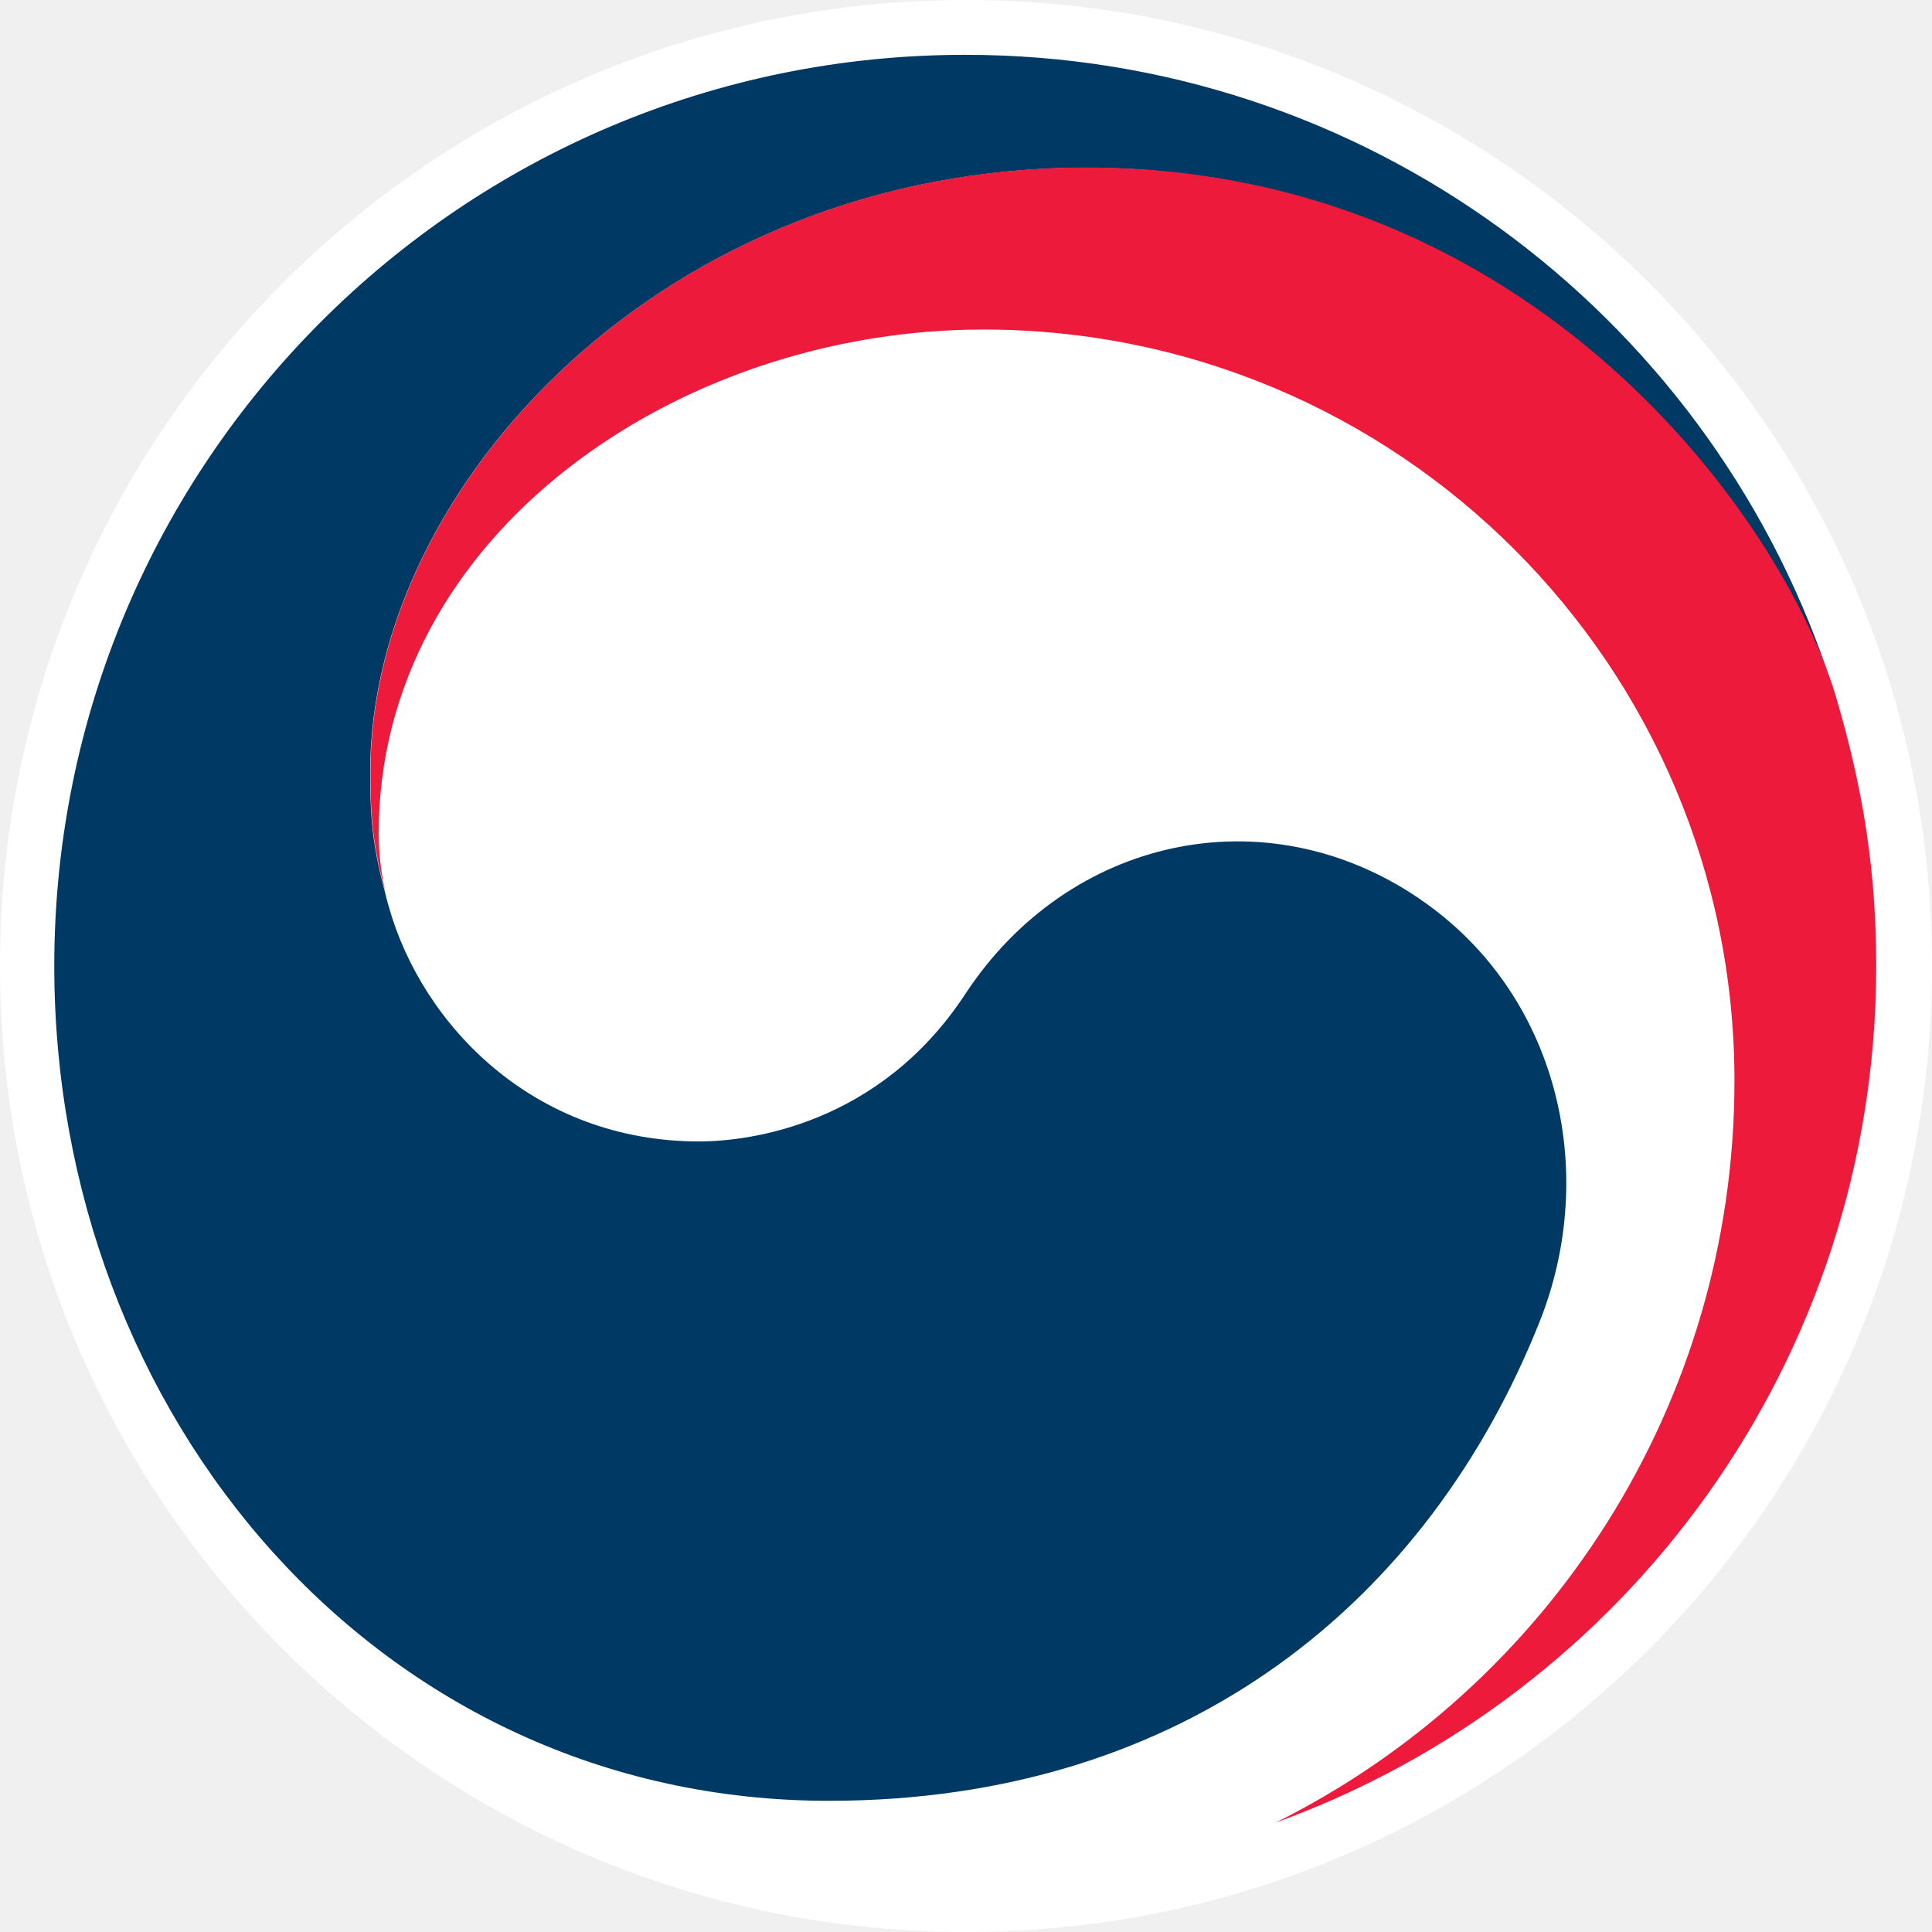
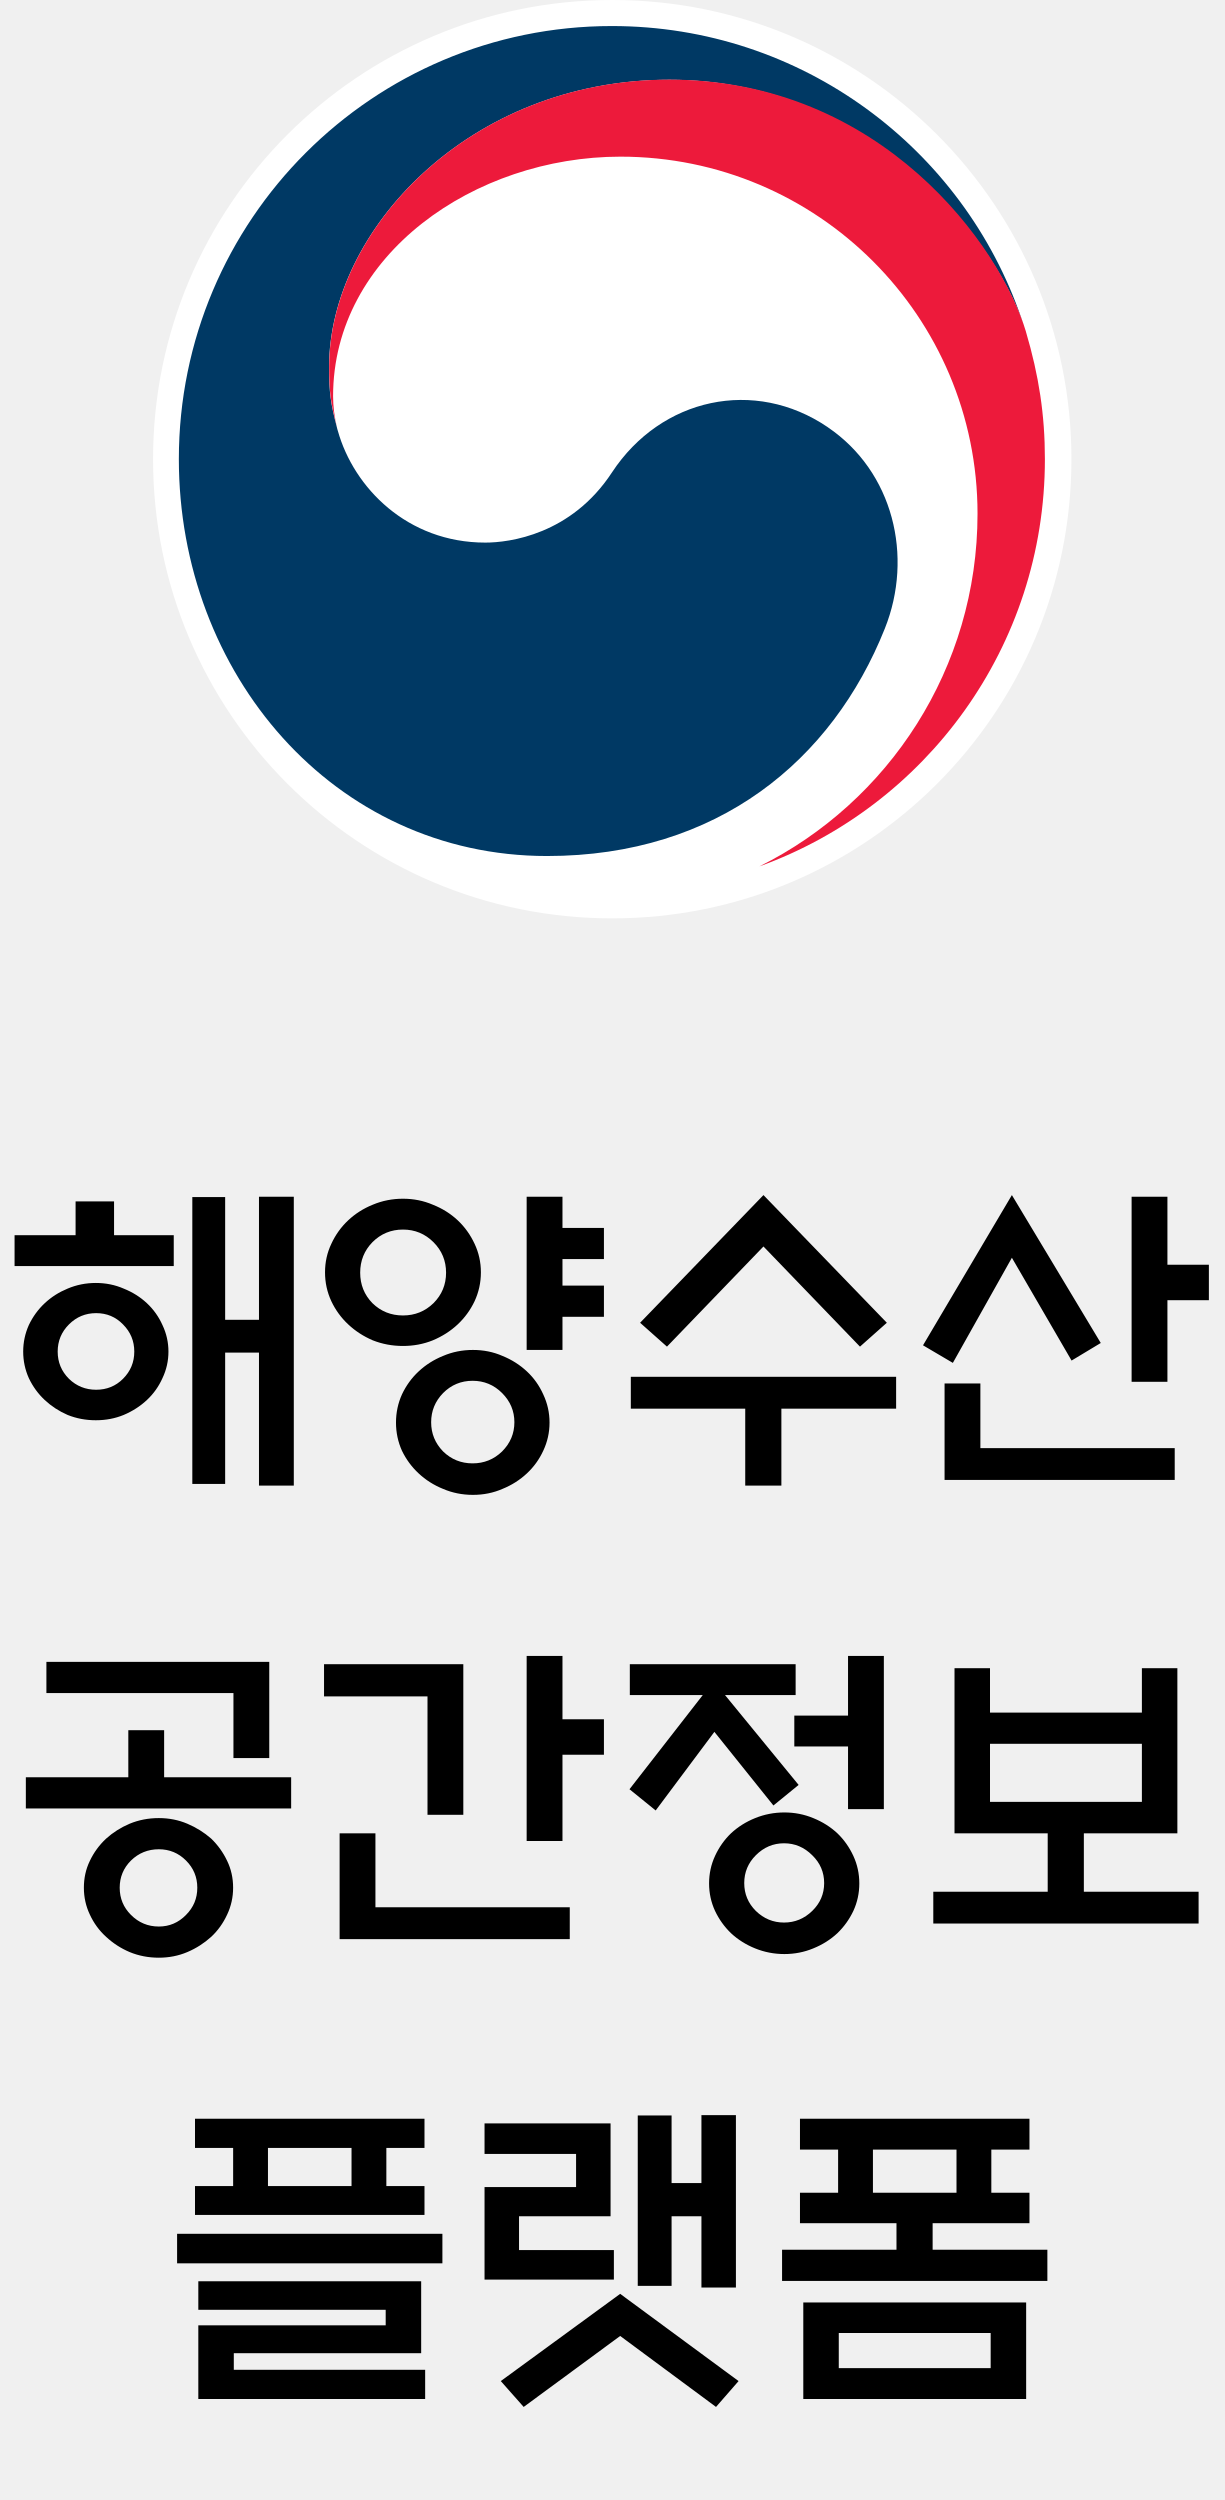
- <svg xmlns="http://www.w3.org/2000/svg" preserveAspectRatio="none" overflow="visible" style="display: block;" width="32" height="32" viewBox="0 0 32 32" fill="none">
-   <g id="Symbol">
-     <path id="Vector" d="M32 16C32 24.837 24.837 32 16 32C7.163 32 0 24.837 0 16C0 7.163 7.163 0 16 0C24.837 0 32 7.163 32 16Z" fill="white" />
-     <g id="Group">
-       <path id="Vector_2" d="M23.508 14.884C20.964 13.154 17.704 13.857 15.991 16.46C14.568 18.633 12.408 18.906 11.577 18.906C8.854 18.906 6.992 16.988 6.438 15.011C6.43 14.99 6.43 14.973 6.421 14.956C6.417 14.935 6.413 14.913 6.404 14.888C6.187 14.061 6.131 13.665 6.131 12.787C6.131 8.053 10.993 2.778 17.99 2.778C24.986 2.778 29.26 8.232 30.317 11.266C30.295 11.211 30.278 11.159 30.261 11.104C28.233 5.173 22.609 0.908 15.987 0.908C7.657 0.908 0.899 7.661 0.899 16C0.899 23.448 6.272 29.827 13.729 29.827C19.673 29.827 23.665 26.495 25.497 21.901C26.503 19.387 25.791 16.435 23.512 14.888L23.508 14.884Z" fill="#003964" />
-       <path id="Vector_3" d="M30.415 11.556C29.533 8.599 25.404 2.774 17.994 2.774C10.998 2.774 6.136 8.049 6.136 12.783C6.136 13.661 6.192 14.053 6.409 14.884C6.319 14.521 6.272 14.159 6.272 13.806C6.272 8.871 11.211 5.458 16.286 5.458C23.159 5.458 28.728 11.027 28.728 17.9C28.728 23.286 25.626 27.952 21.126 30.189C26.93 28.093 31.076 22.528 31.076 16C31.076 14.453 30.867 13.09 30.415 11.56V11.556Z" fill="#ED1A3B" />
-     </g>
-   </g>
+ <svg xmlns="http://www.w3.org/2000/svg" width="48" height="98" viewBox="0 0 48 98" fill="none">
+   <path d="M42 18C42 27.942 33.942 36 24 36C14.058 36 6 27.942 6 18C6 8.058 14.058 0 24 0C33.942 0 42 8.058 42 18Z" fill="white" />
+   <path d="M32.446 16.744C29.584 14.798 25.917 15.589 23.99 18.518C22.389 20.963 19.959 21.27 19.024 21.27C15.961 21.27 13.866 19.113 13.243 16.888C13.233 16.864 13.233 16.845 13.224 16.826C13.219 16.802 13.214 16.778 13.205 16.749C12.96 15.819 12.898 15.373 12.898 14.386C12.898 9.06 18.367 3.126 26.238 3.126C34.109 3.126 38.917 9.262 40.106 12.675C40.082 12.612 40.063 12.555 40.044 12.493C37.762 5.82 31.435 1.021 23.985 1.021C14.614 1.021 7.011 8.619 7.011 18C7.011 26.38 13.056 33.556 21.445 33.556C28.132 33.556 32.623 29.807 34.685 24.64C35.816 21.811 35.016 18.489 32.451 16.749L32.446 16.744Z" fill="#003964" />
+   <path d="M40.217 13.001C39.225 9.674 34.58 3.121 26.244 3.121C18.373 3.121 12.903 9.056 12.903 14.381C12.903 15.369 12.966 15.81 13.21 16.744C13.109 16.337 13.057 15.93 13.057 15.532C13.057 9.981 18.612 6.141 24.322 6.141C32.054 6.141 38.319 12.406 38.319 20.138C38.319 26.198 34.829 31.447 29.767 33.963C36.296 31.605 40.96 25.344 40.96 18C40.96 16.26 40.725 14.726 40.217 13.005V13.001Z" fill="#ED1A3B" />
+   <path d="M6.811 48.42V49.629H0.571V48.42H2.963V47.094H4.471V48.42H6.811ZM6.603 52.983C6.603 53.347 6.525 53.694 6.369 54.023C6.222 54.352 6.018 54.638 5.758 54.881C5.498 55.124 5.195 55.319 4.848 55.466C4.51 55.605 4.146 55.674 3.756 55.674C3.366 55.674 2.998 55.605 2.651 55.466C2.313 55.319 2.014 55.124 1.754 54.881C1.494 54.638 1.286 54.352 1.13 54.023C0.983 53.694 0.909 53.347 0.909 52.983C0.909 52.619 0.983 52.272 1.13 51.943C1.286 51.614 1.494 51.328 1.754 51.085C2.014 50.842 2.313 50.652 2.651 50.513C2.998 50.366 3.366 50.292 3.756 50.292C4.146 50.292 4.51 50.366 4.848 50.513C5.195 50.652 5.498 50.842 5.758 51.085C6.018 51.328 6.222 51.614 6.369 51.943C6.525 52.272 6.603 52.619 6.603 52.983ZM5.264 52.983C5.264 52.567 5.117 52.212 4.822 51.917C4.536 51.622 4.185 51.475 3.769 51.475C3.353 51.475 2.998 51.622 2.703 51.917C2.408 52.212 2.261 52.567 2.261 52.983C2.261 53.399 2.408 53.754 2.703 54.049C2.998 54.335 3.353 54.478 3.769 54.478C4.185 54.478 4.536 54.335 4.822 54.049C5.117 53.754 5.264 53.399 5.264 52.983ZM10.152 46.912H11.517V58.235H10.152V53.022H8.826V58.17H7.539V46.925H8.826V51.735H10.152V46.912ZM18.851 49.876C18.851 50.275 18.768 50.652 18.604 51.007C18.439 51.354 18.218 51.657 17.941 51.917C17.663 52.177 17.338 52.385 16.966 52.541C16.602 52.688 16.212 52.762 15.796 52.762C15.38 52.762 14.985 52.688 14.613 52.541C14.249 52.385 13.928 52.177 13.651 51.917C13.373 51.657 13.152 51.354 12.988 51.007C12.823 50.652 12.741 50.275 12.741 49.876C12.741 49.477 12.823 49.105 12.988 48.758C13.152 48.403 13.373 48.095 13.651 47.835C13.928 47.575 14.249 47.371 14.613 47.224C14.985 47.068 15.38 46.99 15.796 46.99C16.212 46.99 16.602 47.068 16.966 47.224C17.338 47.371 17.663 47.575 17.941 47.835C18.218 48.095 18.439 48.403 18.604 48.758C18.768 49.105 18.851 49.477 18.851 49.876ZM17.486 49.889C17.486 49.421 17.321 49.022 16.992 48.693C16.662 48.364 16.264 48.199 15.796 48.199C15.328 48.199 14.929 48.364 14.6 48.693C14.279 49.022 14.119 49.421 14.119 49.889C14.119 50.357 14.279 50.756 14.6 51.085C14.929 51.406 15.328 51.566 15.796 51.566C16.264 51.566 16.662 51.406 16.992 51.085C17.321 50.756 17.486 50.357 17.486 49.889ZM22.049 48.134H23.674V49.356H22.049V50.396H23.674V51.618H22.049V52.918H20.645V46.912H22.049V48.134ZM21.542 55.765C21.542 56.155 21.459 56.523 21.295 56.87C21.139 57.208 20.926 57.503 20.658 57.754C20.38 58.014 20.06 58.218 19.696 58.365C19.34 58.521 18.955 58.599 18.539 58.599C18.123 58.599 17.733 58.521 17.369 58.365C17.005 58.218 16.684 58.014 16.407 57.754C16.138 57.503 15.921 57.208 15.757 56.87C15.601 56.523 15.523 56.155 15.523 55.765C15.523 55.375 15.601 55.007 15.757 54.66C15.921 54.313 16.138 54.014 16.407 53.763C16.684 53.503 17.005 53.299 17.369 53.152C17.733 52.996 18.123 52.918 18.539 52.918C18.955 52.918 19.34 52.996 19.696 53.152C20.06 53.299 20.38 53.503 20.658 53.763C20.926 54.014 21.139 54.313 21.295 54.66C21.459 55.007 21.542 55.375 21.542 55.765ZM20.164 55.752C20.164 55.31 20.003 54.929 19.683 54.608C19.362 54.287 18.976 54.127 18.526 54.127C18.075 54.127 17.689 54.287 17.369 54.608C17.057 54.929 16.901 55.31 16.901 55.752C16.901 56.194 17.057 56.575 17.369 56.896C17.689 57.208 18.075 57.364 18.526 57.364C18.976 57.364 19.362 57.208 19.683 56.896C20.003 56.575 20.164 56.194 20.164 55.752ZM29.928 46.847L34.764 51.852L33.711 52.788L29.928 48.862L26.145 52.788L25.092 51.852L29.928 46.847ZM24.728 55.219V53.971H35.128V55.219H30.63V58.235H29.213V55.219H24.728ZM39.666 46.847L43.15 52.645L42.006 53.334L39.666 49.304L37.352 53.425L36.182 52.736L39.666 46.847ZM45.763 54.166H44.359V46.912H45.763V49.577H47.388V50.968H45.763V54.166ZM38.431 54.231V56.766H46.049V58.014H37.027V54.231H38.431ZM9.151 68.916V66.368H1.819V65.146H10.555V68.916H9.151ZM11.413 69.67V70.892H1.013V69.67H5.03V67.824H6.434V69.67H11.413ZM7.734 73.999C7.734 73.583 7.587 73.228 7.292 72.933C6.997 72.638 6.642 72.491 6.226 72.491C5.801 72.491 5.437 72.638 5.134 72.933C4.839 73.228 4.692 73.583 4.692 73.999C4.692 74.415 4.839 74.77 5.134 75.065C5.437 75.368 5.801 75.52 6.226 75.52C6.642 75.52 6.997 75.368 7.292 75.065C7.587 74.77 7.734 74.415 7.734 73.999ZM9.138 73.999C9.138 74.372 9.06 74.723 8.904 75.052C8.748 75.39 8.54 75.68 8.28 75.923C8.003 76.174 7.691 76.374 7.344 76.521C6.997 76.668 6.625 76.742 6.226 76.742C5.819 76.742 5.437 76.668 5.082 76.521C4.735 76.374 4.428 76.174 4.159 75.923C3.89 75.68 3.678 75.39 3.522 75.052C3.366 74.723 3.288 74.372 3.288 73.999C3.288 73.618 3.366 73.267 3.522 72.946C3.678 72.617 3.89 72.326 4.159 72.075C4.428 71.832 4.735 71.637 5.082 71.49C5.437 71.343 5.819 71.269 6.226 71.269C6.625 71.269 6.997 71.343 7.344 71.49C7.691 71.637 8.003 71.832 8.28 72.075C8.54 72.326 8.748 72.617 8.904 72.946C9.06 73.267 9.138 73.618 9.138 73.999ZM12.702 65.237H18.162V71.139H16.758V66.498H12.702V65.237ZM22.049 72.166H20.645V64.912H22.049V67.395H23.674V68.786H22.049V72.166ZM14.717 71.867V74.766H22.335V76.014H13.313V71.867H14.717ZM24.689 66.446V65.237H31.189V66.446H28.42L31.306 69.969L30.318 70.775L28.004 67.889L25.703 70.97L24.676 70.138L27.549 66.446H24.689ZM33.243 70.918V68.461H31.137V67.252H33.243V64.912H34.647V70.918H33.243ZM33.685 73.83C33.685 74.211 33.607 74.571 33.451 74.909C33.295 75.238 33.087 75.529 32.827 75.78C32.558 76.031 32.242 76.231 31.878 76.378C31.523 76.525 31.146 76.599 30.747 76.599C30.348 76.599 29.967 76.525 29.603 76.378C29.239 76.231 28.923 76.031 28.654 75.78C28.394 75.529 28.186 75.238 28.03 74.909C27.874 74.571 27.796 74.211 27.796 73.83C27.796 73.449 27.874 73.089 28.03 72.751C28.186 72.413 28.394 72.118 28.654 71.867C28.923 71.616 29.239 71.416 29.603 71.269C29.967 71.122 30.348 71.048 30.747 71.048C31.146 71.048 31.523 71.122 31.878 71.269C32.242 71.416 32.558 71.616 32.827 71.867C33.087 72.118 33.295 72.413 33.451 72.751C33.607 73.089 33.685 73.449 33.685 73.83ZM32.307 73.817C32.307 73.392 32.151 73.028 31.839 72.725C31.527 72.413 31.159 72.257 30.734 72.257C30.309 72.257 29.941 72.413 29.629 72.725C29.326 73.028 29.174 73.392 29.174 73.817C29.174 74.242 29.326 74.606 29.629 74.909C29.941 75.212 30.309 75.364 30.734 75.364C31.159 75.364 31.527 75.212 31.839 74.909C32.151 74.606 32.307 74.242 32.307 73.817ZM44.762 70.632V68.357H38.808V70.632H44.762ZM44.762 67.135V65.393H46.153V71.867H42.487V74.155H46.985V75.403H36.585V74.155H41.07V71.867H37.417V65.393H38.808V67.135H44.762ZM7.644 83.055H16.64V84.199H15.145V85.694H16.64V86.825H7.644V85.694H9.139V84.199H7.644V83.055ZM13.78 84.199H10.504V85.694H13.78V84.199ZM17.342 88.723H6.942V87.566H17.342V88.723ZM7.774 89.425H16.51V92.246H9.165V92.896H16.666V94.04H7.774V91.154H15.119V90.543H7.774V89.425ZM24.064 89.36H18.994V85.733H22.582V84.433H18.994V83.237H23.934V86.877H20.346V88.203H24.064V89.36ZM27.496 82.912H28.848V89.672H27.496V86.877H26.326V89.607H25V82.925H26.326V85.577H27.496V82.912ZM24.311 89.919L28.952 93.338L28.068 94.352L24.311 91.57L20.528 94.352L19.631 93.338L24.311 89.919ZM31.359 83.055H40.355V84.264H38.86V85.954H40.355V87.15H36.559V88.19H41.057V89.412H30.657V88.19H35.142V87.15H31.359V85.954H32.854V84.264H31.359V83.055ZM37.495 84.264H34.219V85.954H37.495V84.264ZM38.834 91.453H32.88V92.831H38.834V91.453ZM31.489 90.257H40.225V94.04H31.489V90.257Z" fill="black" />
</svg>
